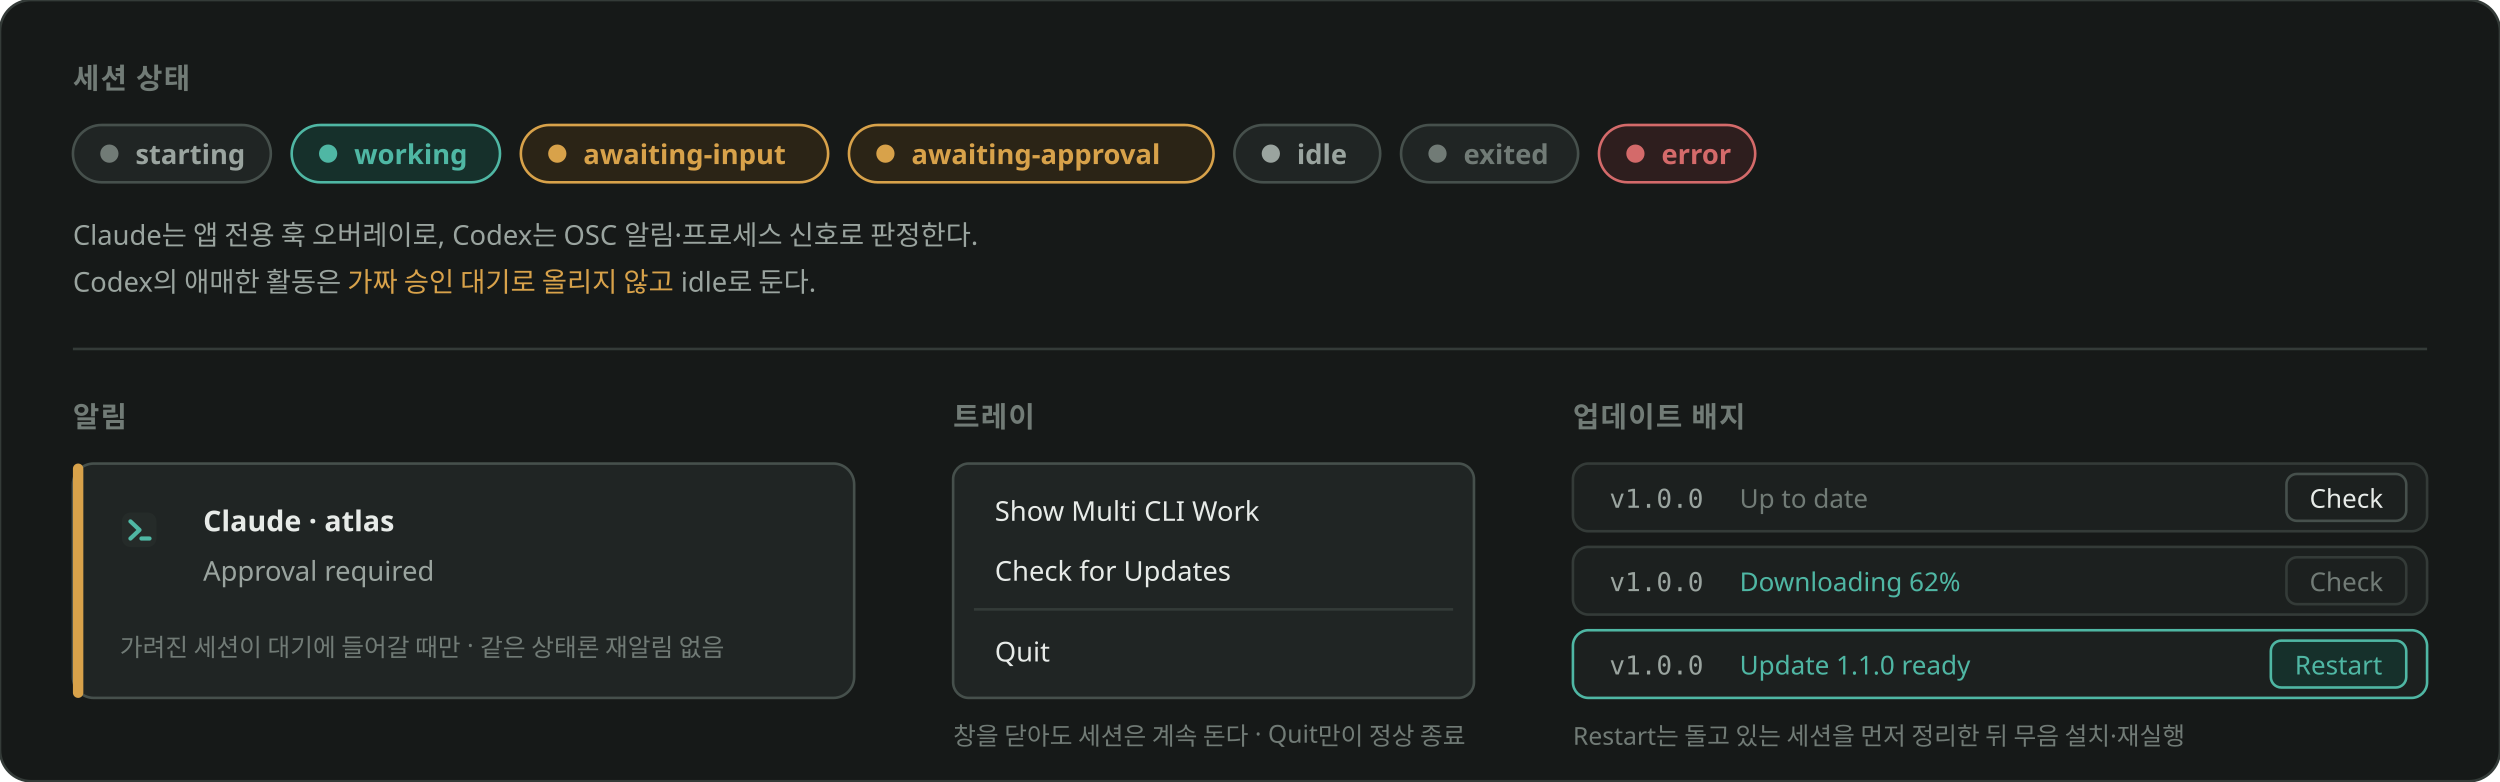
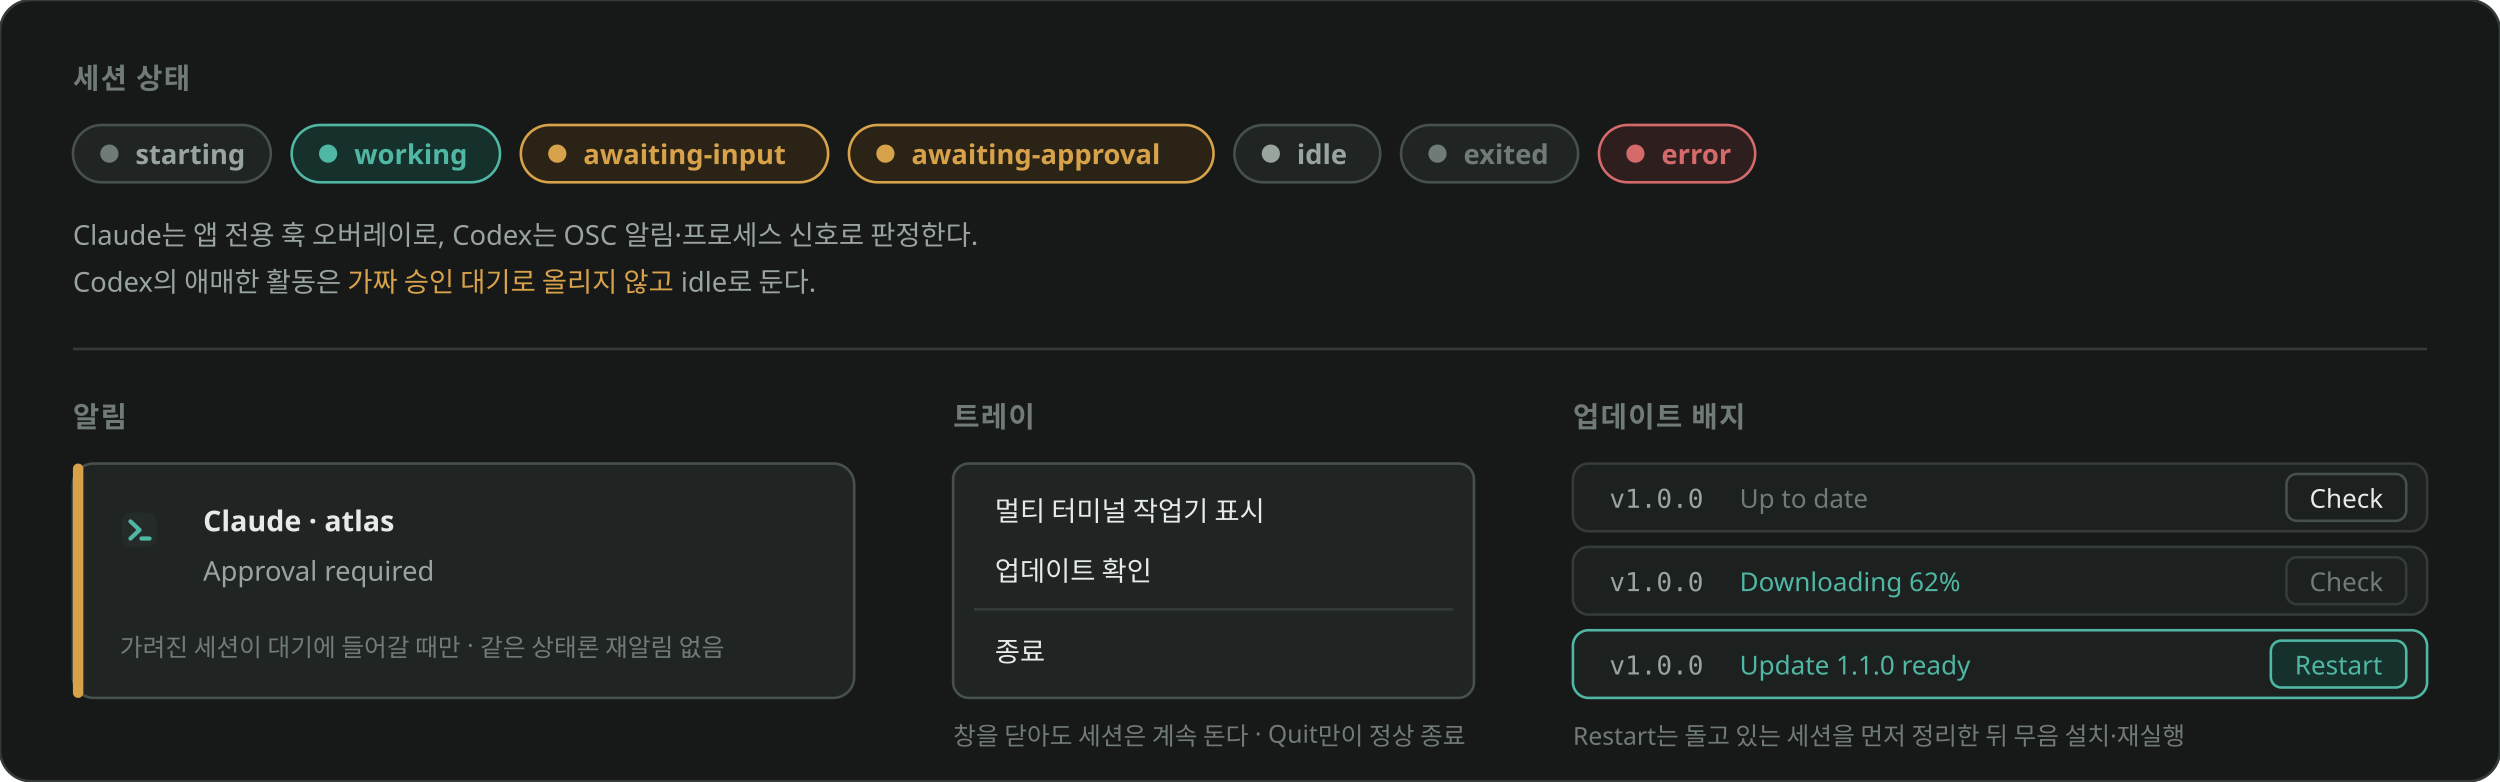
<svg xmlns="http://www.w3.org/2000/svg" viewBox="0 0 960 300" width="960" height="300" font-family="Segoe UI, system-ui, sans-serif" role="img" aria-label="세션 상태 7종 · 알림 규칙 · 트레이 메뉴 · 업데이트 배지 상태">
  <rect width="960" height="300" rx="12" fill="#161918" stroke="#343b38" />
  <text x="28" y="34" font-size="11" font-weight="700" fill="#717b76" letter-spacing="0.5">세션 상태</text>
  <g font-size="10.5" font-weight="600">
    <rect x="28" y="48" width="76" height="22" rx="11" fill="#202524" stroke="#46504c" />
    <circle cx="42" cy="59" r="3.5" fill="#717b76" />
    <text x="52" y="63" fill="#9aa49f">starting</text>
    <rect x="112" y="48" width="80" height="22" rx="11" fill="#16302b" stroke="#4fb7a4" />
    <circle cx="126" cy="59" r="3.5" fill="#4fb7a4" />
    <text x="136" y="63" fill="#4fb7a4">working</text>
    <rect x="200" y="48" width="118" height="22" rx="11" fill="#2b2416" stroke="#d8a24a" />
    <circle cx="214" cy="59" r="3.5" fill="#d8a24a" />
    <text x="224" y="63" fill="#d8a24a">awaiting-input</text>
    <rect x="326" y="48" width="140" height="22" rx="11" fill="#2b2416" stroke="#d8a24a" />
    <circle cx="340" cy="59" r="3.5" fill="#d8a24a" />
    <text x="350" y="63" fill="#d8a24a">awaiting-approval</text>
    <rect x="474" y="48" width="56" height="22" rx="11" fill="#202524" stroke="#46504c" />
    <circle cx="488" cy="59" r="3.5" fill="#9aa49f" />
    <text x="498" y="63" fill="#9aa49f">idle</text>
    <rect x="538" y="48" width="68" height="22" rx="11" fill="#202524" stroke="#46504c" />
    <circle cx="552" cy="59" r="3.5" fill="#717b76" />
    <text x="562" y="63" fill="#717b76">exited</text>
    <rect x="614" y="48" width="60" height="22" rx="11" fill="#2e1e1e" stroke="#d46a6a" />
    <circle cx="628" cy="59" r="3.5" fill="#d46a6a" />
    <text x="638" y="63" fill="#d46a6a">error</text>
  </g>
  <text x="28" y="94" font-size="10.5" fill="#9aa49f">Claude는 앱 전용 훅 오버레이로, Codex는 OSC 알림·프로세스 신호로 판정한다.</text>
  <text x="28" y="112" font-size="10.5" fill="#9aa49f">Codex의 애매한 활동은 <tspan fill="#d8a24a">가짜 승인 대기로 올리지 않고</tspan> idle로 둔다.</text>
  <line x1="28" y1="134" x2="932" y2="134" stroke="#343b38" />
  <text x="28" y="164" font-size="11" font-weight="700" fill="#717b76" letter-spacing="0.5">알림</text>
  <rect x="28" y="178" width="300" height="90" rx="8" fill="#202524" stroke="#46504c" />
  <rect x="28" y="178" width="4" height="90" rx="2" fill="#d8a24a" />
  <g transform="translate(46,196) scale(0.62)">
    <rect x="1.32" y="1.32" width="21.36" height="21.36" rx="5.4" fill="#252b29" />
    <g fill="none" stroke="#4fb7a4" stroke-width="2.6" stroke-linecap="round" stroke-linejoin="round">
      <polyline points="6.6,6.8 12.2,12.1 6.6,17.4" />
      <line x1="13.4" y1="17.4" x2="18.4" y2="17.4" />
    </g>
  </g>
  <text x="78" y="204" font-size="11" font-weight="600" fill="#e7ebe8">Claude · atlas</text>
  <text x="78" y="223" font-size="10.5" fill="#9aa49f">Approval required</text>
  <text x="46" y="252" font-size="9.5" fill="#717b76">가려진 세션이 대기에 들어갈 때만 · 같은 상태론 재알림 없음</text>
  <text x="366" y="164" font-size="11" font-weight="700" fill="#717b76" letter-spacing="0.5">트레이</text>
  <rect x="366" y="178" width="200" height="90" rx="6" fill="#202524" stroke="#46504c" />
-   <text x="382" y="200" font-size="10.5" fill="#e7ebe8">Show Multi CLI Work</text>
-   <text x="382" y="223" font-size="10.5" fill="#e7ebe8">Check for Updates</text>
+   <text x="382" y="200" font-size="10.5" fill="#e7ebe8">멀티 터미널 작업기 표시</text>
+   <text x="382" y="223" font-size="10.5" fill="#e7ebe8">업데이트 확인</text>
  <line x1="374" y1="234" x2="558" y2="234" stroke="#343b38" />
-   <text x="382" y="254" font-size="10.5" fill="#e7ebe8">Quit</text>
+   <text x="382" y="254" font-size="10.5" fill="#e7ebe8">종료</text>
  <text x="366" y="286" font-size="9.5" fill="#717b76">창을 닫아도 세션은 계속 돈다 · Quit만이 정상 종료</text>
  <text x="604" y="164" font-size="11" font-weight="700" fill="#717b76" letter-spacing="0.5">업데이트 배지</text>
  <g font-size="10">
    <rect x="604" y="178" width="328" height="26" rx="6" fill="#1c201f" stroke="#343b38" />
    <text x="618" y="195" font-family="Consolas, monospace" fill="#9aa49f">v1.0.0</text>
    <text x="668" y="195" fill="#717b76">Up to date</text>
    <rect x="878" y="182" width="46" height="18" rx="4" fill="none" stroke="#46504c" />
    <text x="901" y="195" fill="#e7ebe8" text-anchor="middle">Check</text>
    <rect x="604" y="210" width="328" height="26" rx="6" fill="#1c201f" stroke="#343b38" />
    <text x="618" y="227" font-family="Consolas, monospace" fill="#9aa49f">v1.0.0</text>
    <text x="668" y="227" fill="#4fb7a4">Downloading 62%</text>
    <rect x="878" y="214" width="46" height="18" rx="4" fill="none" stroke="#343b38" />
    <text x="901" y="227" fill="#717b76" text-anchor="middle">Check</text>
    <rect x="604" y="242" width="328" height="26" rx="6" fill="#1c201f" stroke="#4fb7a4" />
    <text x="618" y="259" font-family="Consolas, monospace" fill="#9aa49f">v1.0.0</text>
    <text x="668" y="259" fill="#4fb7a4">Update 1.1.0 ready</text>
    <rect x="872" y="246" width="52" height="18" rx="4" fill="#16302b" stroke="#4fb7a4" />
    <text x="898" y="259" fill="#4fb7a4" text-anchor="middle">Restart</text>
  </g>
  <text x="604" y="286" font-size="9.5" fill="#717b76">Restart는 돌고 있는 세션을 먼저 정리한 뒤 무음 설치·재실행</text>
</svg>
